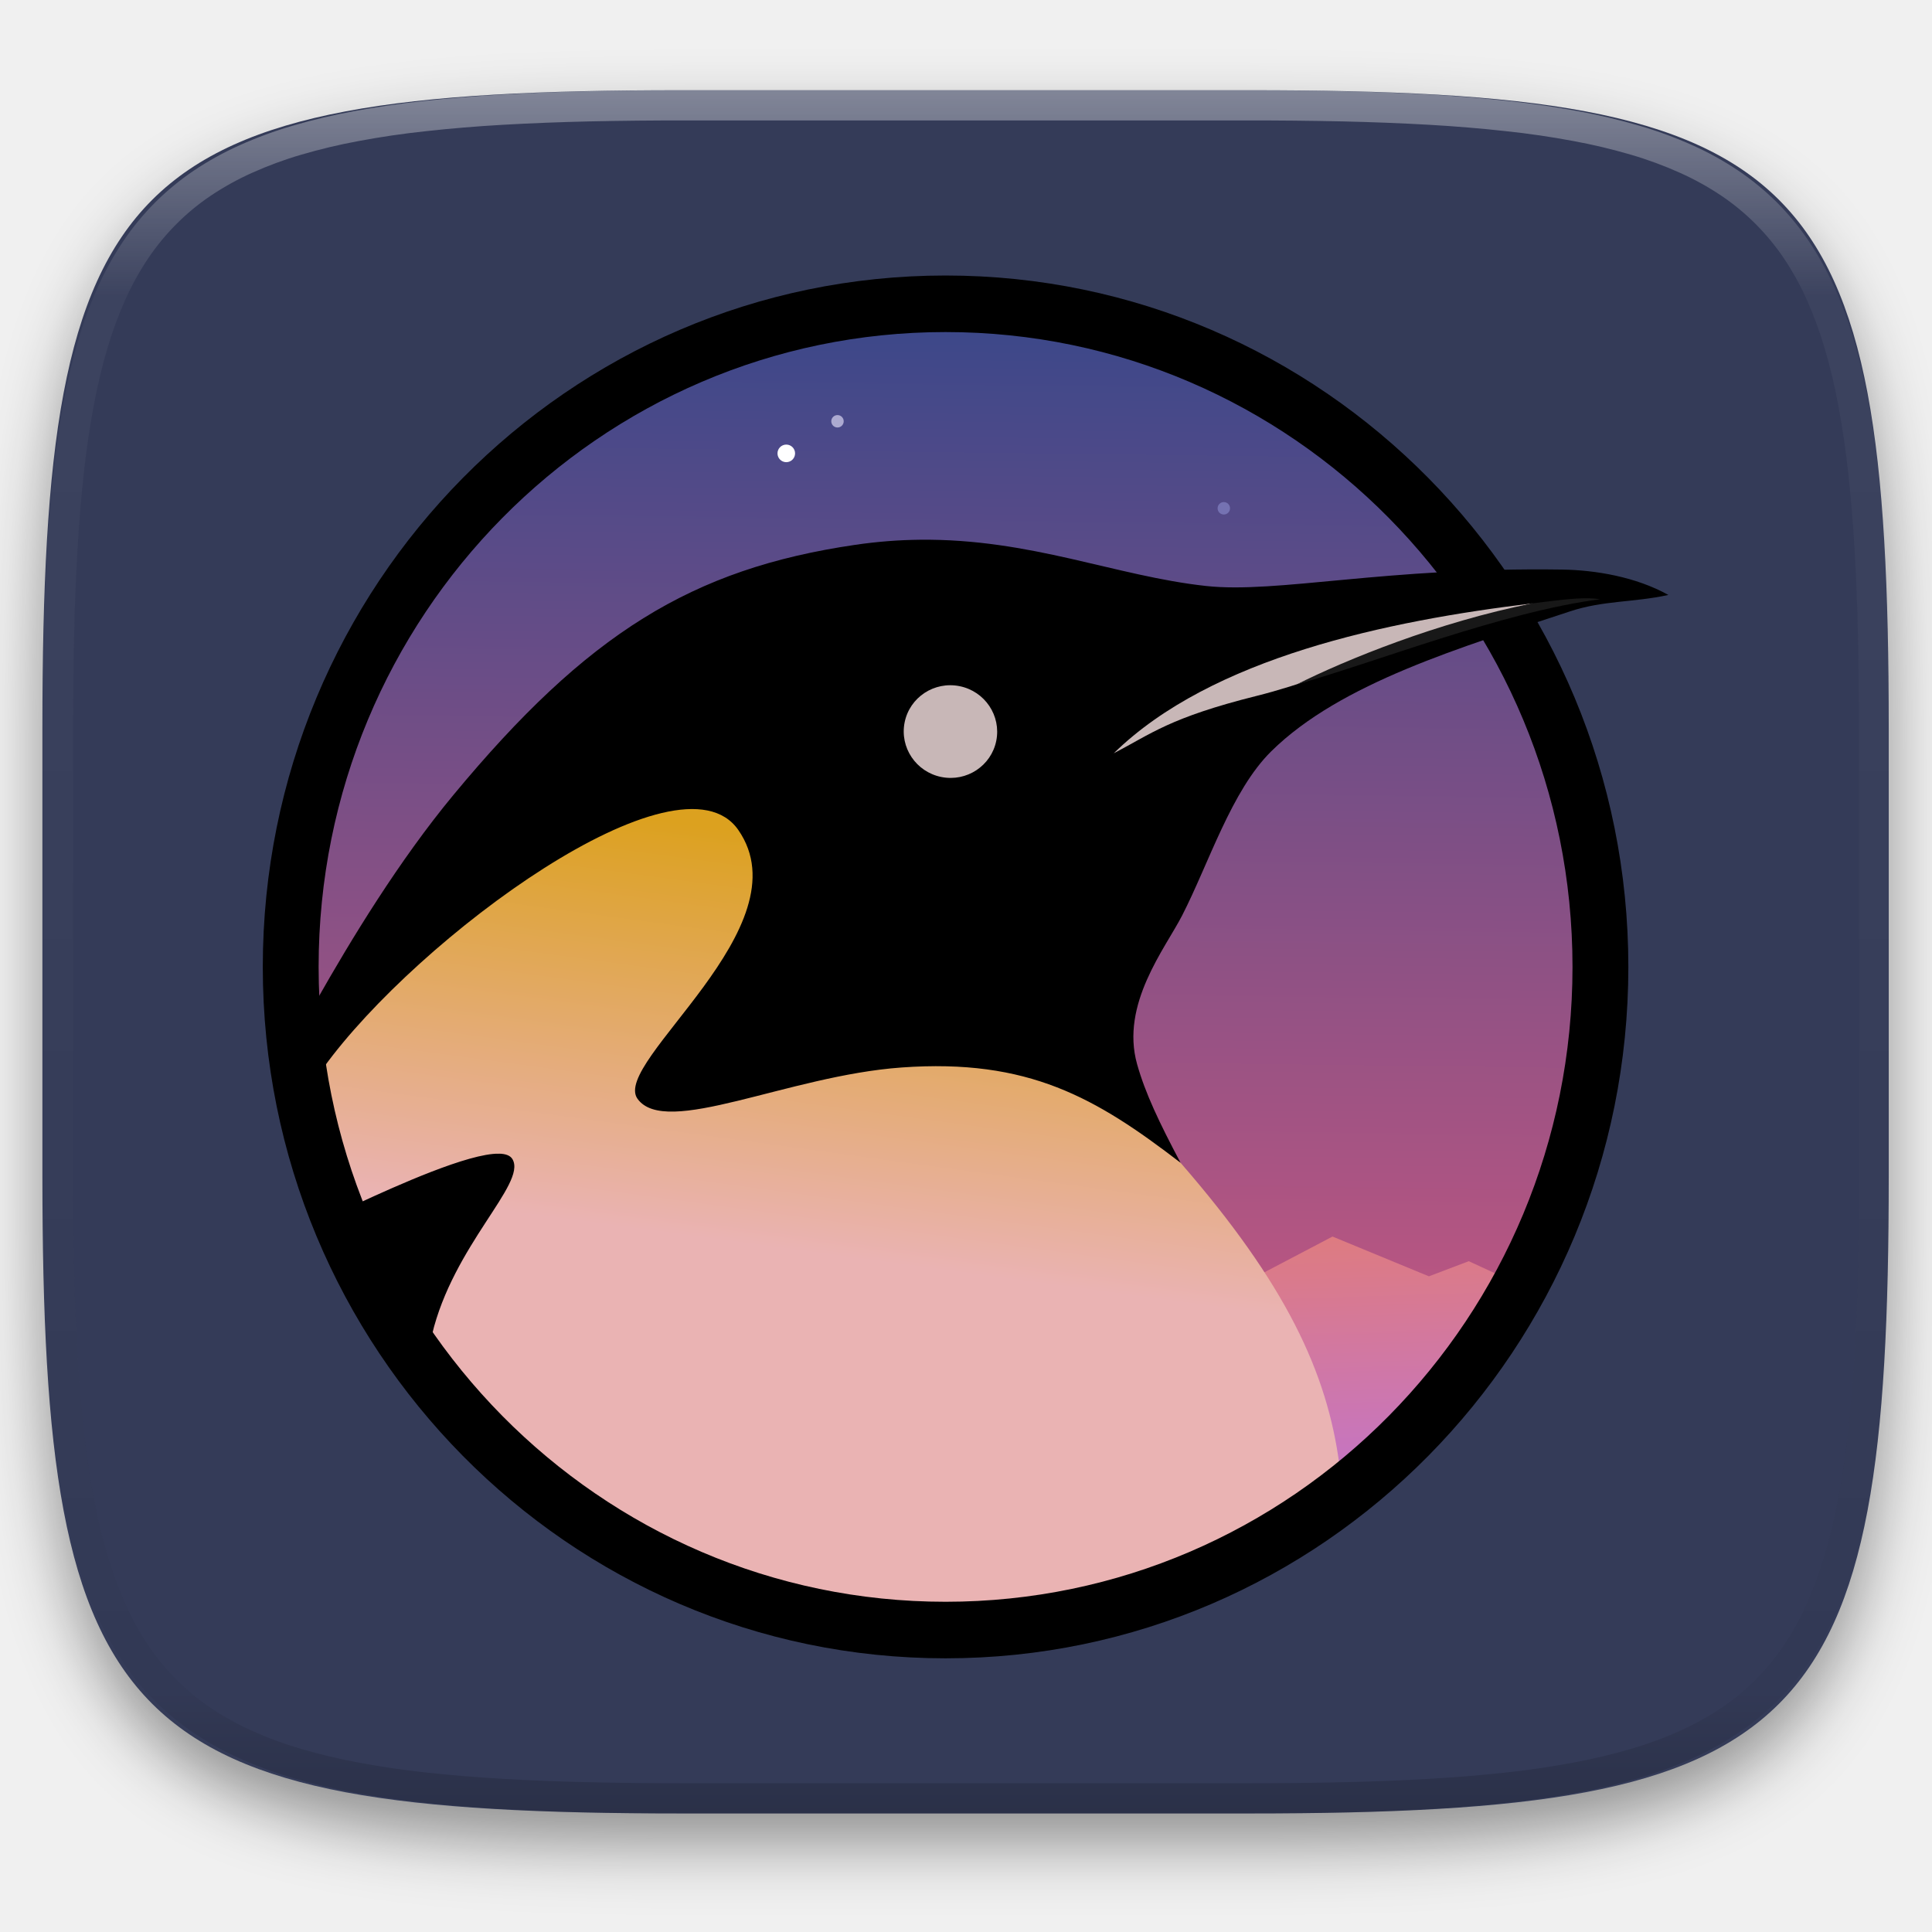
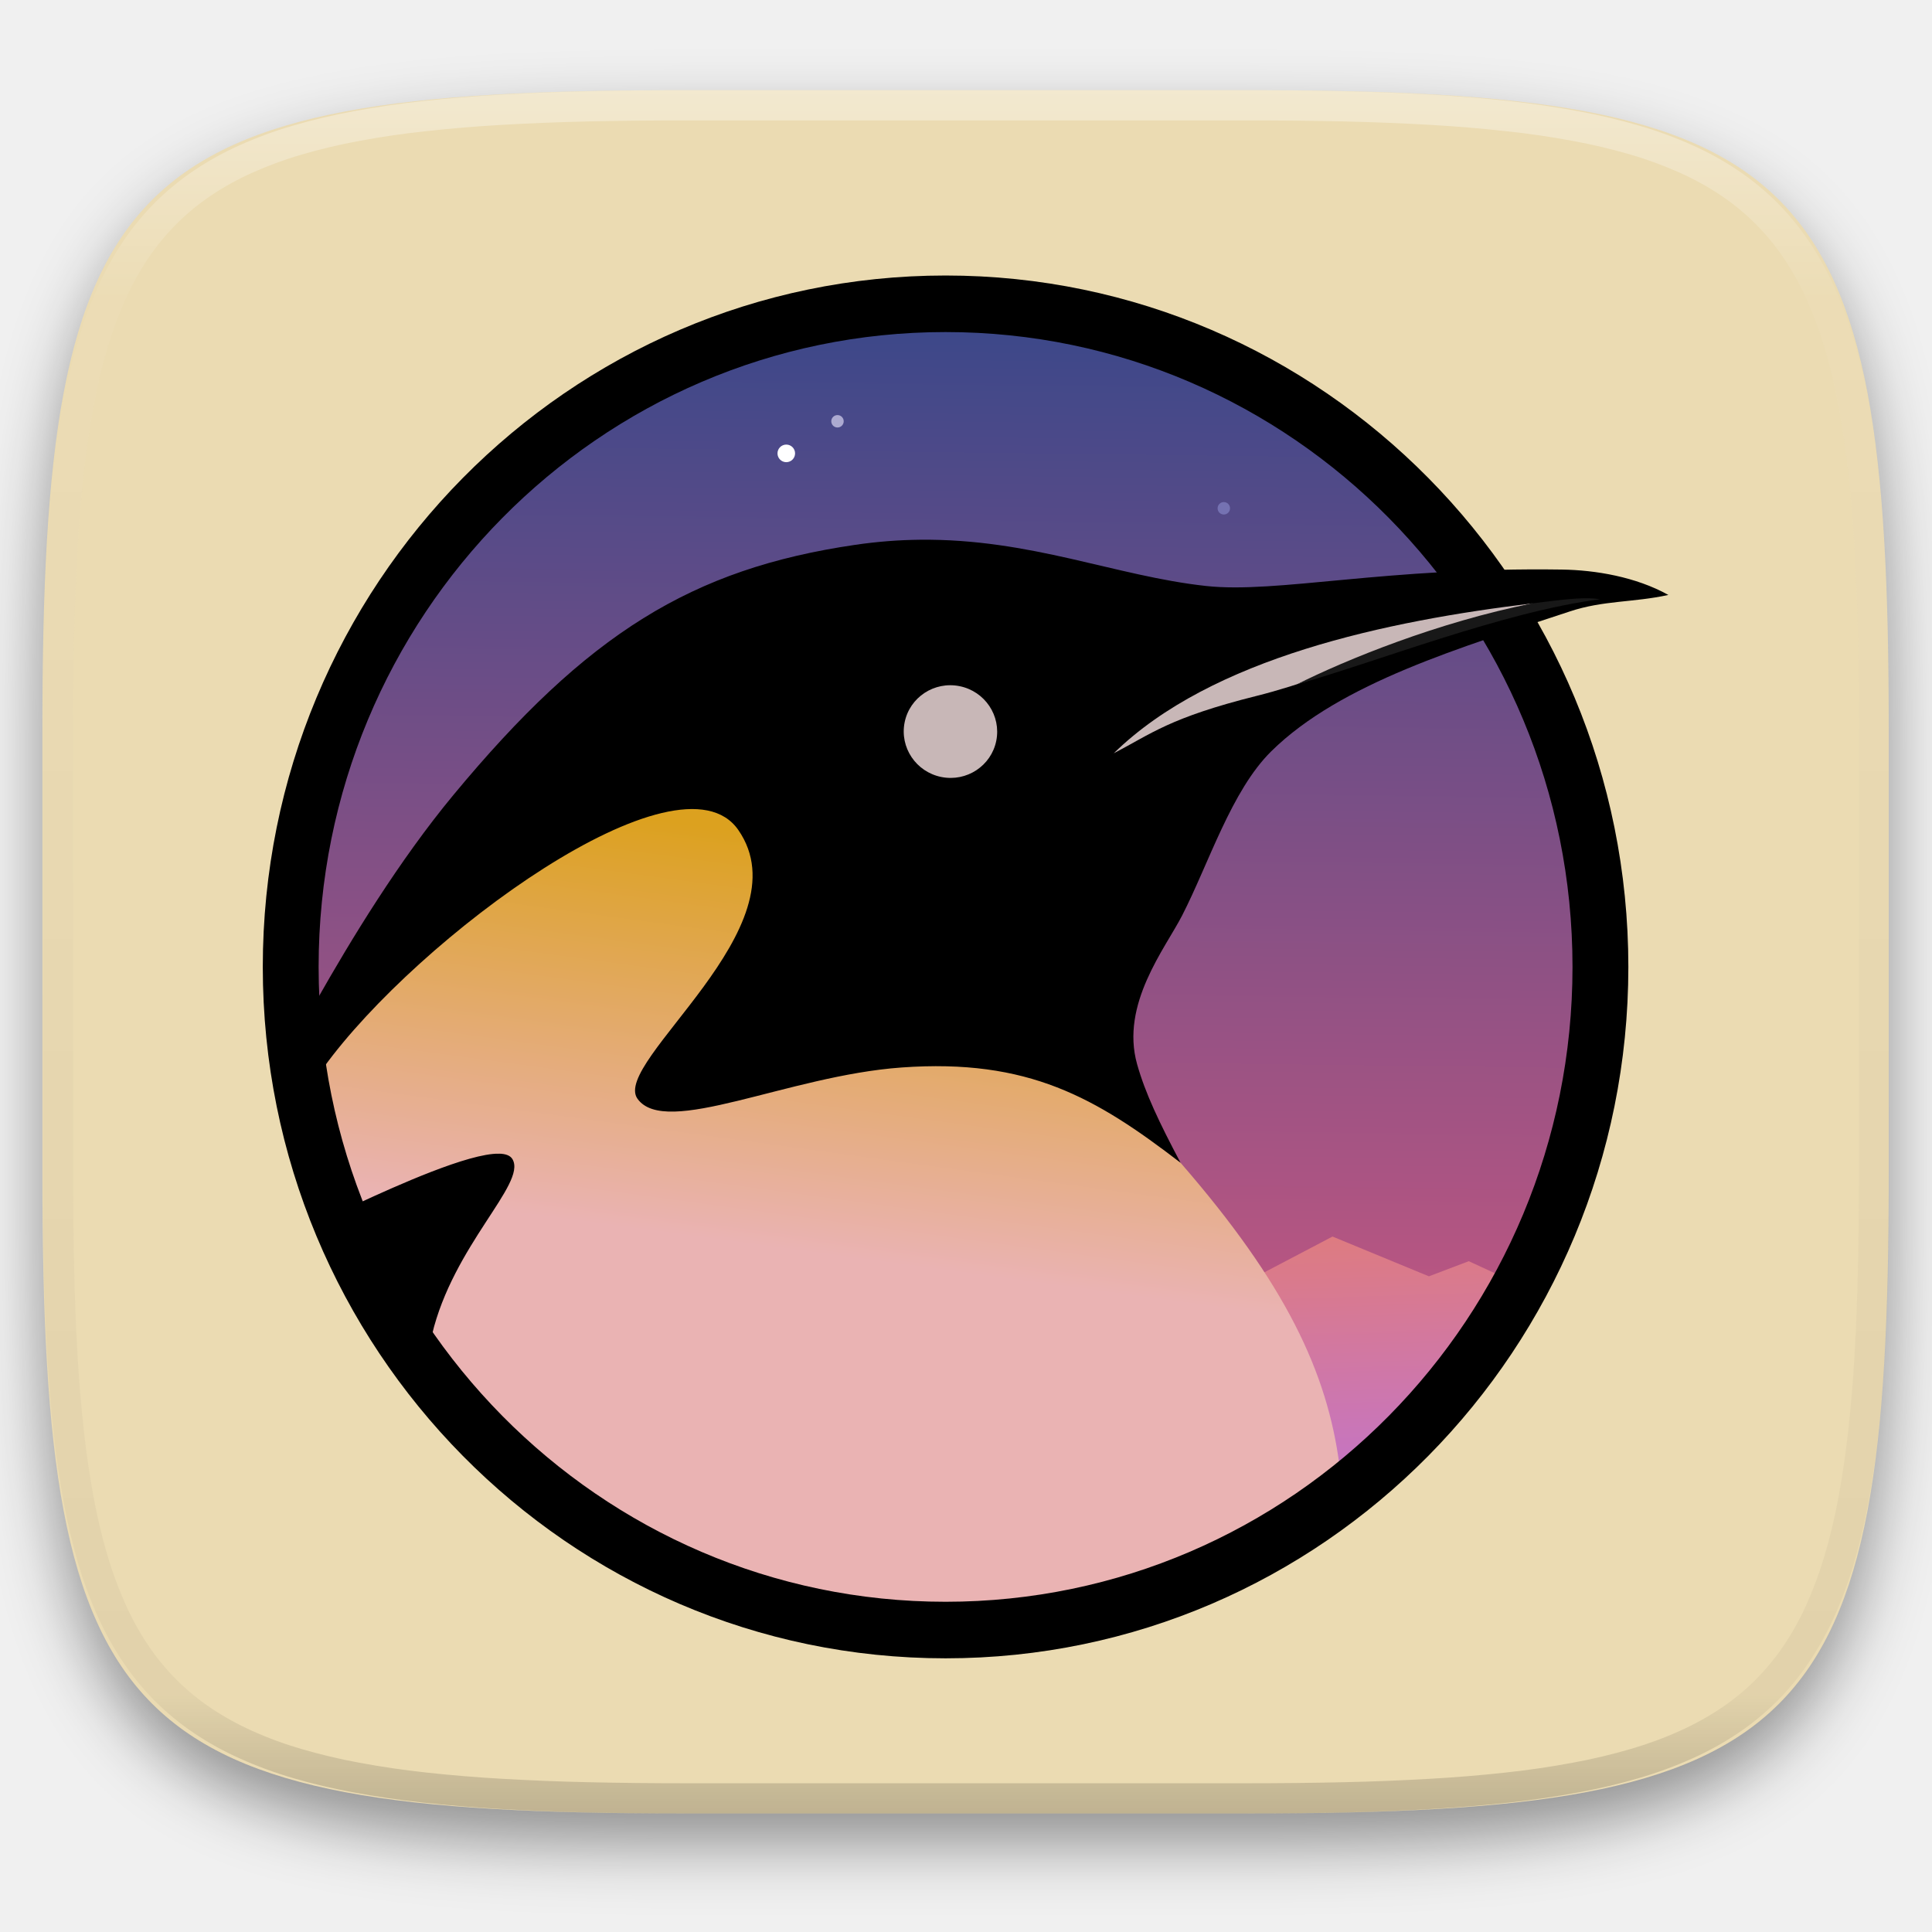
<svg xmlns="http://www.w3.org/2000/svg" xmlns:xlink="http://www.w3.org/1999/xlink" style="isolation:isolate" width="256" height="256" viewBox="0 0 256 256" version="1.1" id="svg44">
  <defs id="defs13">
    <filter id="rxmzpKZhS1Rg1bUBpXZWxPjgMjI9gn7l" width="1.084" height="1.108" x="-0.042" y="-0.045" color-interpolation-filters="sRGB" filterUnits="objectBoundingBox">
      <feGaussianBlur in="SourceGraphic" stdDeviation="4.294" id="feGaussianBlur2" />
      <feOffset dx="0" dy="4" result="pf_100_offsetBlur" id="feOffset4" />
      <feFlood flood-opacity=".4" id="feFlood6" />
      <feComposite in2="pf_100_offsetBlur" operator="in" result="pf_100_dropShadow" id="feComposite8" />
      <feBlend in="SourceGraphic" in2="pf_100_dropShadow" mode="normal" id="feBlend10" />
    </filter>
    <linearGradient xlink:href="#linearGradient4166" id="linearGradient4172" x1="1037.012" y1="589.114" x2="1043.105" y2="108.176" gradientUnits="userSpaceOnUse" gradientTransform="matrix(0.3235485,0,0,0.3235485,-174.6547,-11.20505)" />
    <linearGradient id="linearGradient4166">
      <stop style="stop-color:#c35781;stop-opacity:1" offset="0" id="stop4168" />
      <stop style="stop-color:#25458b;stop-opacity:1" offset="1" id="stop4170" />
    </linearGradient>
    <linearGradient xlink:href="#linearGradient4205" id="linearGradient4211" x1="1090.602" y1="651.764" x2="1082.986" y2="414.908" gradientUnits="userSpaceOnUse" gradientTransform="matrix(0.3235485,0,0,0.3235485,-174.6547,-11.20505)" />
    <linearGradient id="linearGradient4205">
      <stop style="stop-color:#bf73d3;stop-opacity:1" offset="0" id="stop4207" />
      <stop style="stop-color:#ff8428;stop-opacity:1" offset="1" id="stop4209" />
    </linearGradient>
    <linearGradient xlink:href="#linearGradient4160" id="linearGradient4167" x1="843.579" y1="376.568" x2="821.905" y2="536.675" gradientUnits="userSpaceOnUse" gradientTransform="matrix(0.3235485,0,0,0.3235485,-174.6547,-11.20505)" />
    <linearGradient id="linearGradient4160">
      <stop style="stop-color:#dca11f;stop-opacity:1" offset="0" id="stop4162" />
      <stop style="stop-color:#eab3b3;stop-opacity:1" offset="1" id="stop4164" />
    </linearGradient>
  </defs>
  <g filter="url(#rxmzpKZhS1Rg1bUBpXZWxPjgMjI9gn7l)" id="g22" style="fill:#343b58;fill-opacity:1">
    <linearGradient id="_lgradient_133" x1=".567" x2=".567" y1="1.071" y2="-.742" gradientTransform="matrix(244.648,0,0,228.338,5.619,11.952)" gradientUnits="userSpaceOnUse">
      <stop offset="0%" style="stop-color:#333333" id="stop15" />
      <stop offset="100%" style="stop-color:#4d4d4d" id="stop17" />
    </linearGradient>
-     <path fill="url(#_lgradient_133)" d="M 165.628 11.952 C 239.684 11.952 250.267 22.509 250.267 96.495 L 250.267 155.746 C 250.267 229.733 239.684 240.29 165.628 240.29 L 90.259 240.29 C 16.203 240.29 5.619 229.733 5.619 155.746 L 5.619 96.495 C 5.619 22.509 16.203 11.952 90.259 11.952 L 165.628 11.952 Z" id="path20" style="fill:#343b58;fill-opacity:1" />
+     <path fill="url(#_lgradient_133)" d="M 165.628 11.952 C 239.684 11.952 250.267 22.509 250.267 96.495 L 250.267 155.746 C 250.267 229.733 239.684 240.29 165.628 240.29 L 90.259 240.29 C 16.203 240.29 5.619 229.733 5.619 155.746 L 5.619 96.495 C 5.619 22.509 16.203 11.952 90.259 11.952 L 165.628 11.952 Z" id="path20" style="fill:#ebdbb2;fill-opacity:1" />
  </g>
  <linearGradient id="_lgradient_134" x1=".516" x2=".52" y1="1.651" y2="-.013" gradientTransform="matrix(145,0,0,145,55.5,55.5)" gradientUnits="userSpaceOnUse">
    <stop offset="0%" style="stop-color:#0575e6" id="stop24" />
    <stop offset="100%" style="stop-color:#00f260" id="stop26" />
  </linearGradient>
  <g opacity=".4" id="g42">
    <linearGradient id="_lgradient_135" x1=".517" x2=".517" y1="0" y2="1" gradientTransform="matrix(244.65,0,0,228.34,5.68,11.95)" gradientUnits="userSpaceOnUse">
      <stop offset="0%" style="stop-color:#ffffff" id="stop31" />
      <stop offset="12.5%" stop-opacity=".098" style="stop-color:#ffffff" id="stop33" />
      <stop offset="92.5%" stop-opacity=".098" style="stop-color:#000000" id="stop35" />
      <stop offset="100%" stop-opacity=".498" style="stop-color:#000000" id="stop37" />
    </linearGradient>
    <path fill="url(#_lgradient_135)" fill-rule="evenodd" d="M 165.068 11.951 C 169.396 11.941 173.724 11.991 178.052 12.089 C 181.927 12.167 185.803 12.315 189.678 12.541 C 193.131 12.737 196.583 13.022 200.026 13.395 C 203.085 13.73 206.144 14.181 209.174 14.741 C 211.889 15.243 214.574 15.881 217.22 16.657 C 219.62 17.355 221.971 18.219 224.243 19.241 C 226.358 20.184 228.384 21.304 230.302 22.591 C 232.142 23.829 233.863 25.244 235.437 26.806 C 237.001 28.378 238.417 30.088 239.656 31.925 C 240.945 33.841 242.066 35.865 243.02 37.967 C 244.043 40.247 244.909 42.585 245.617 44.972 C 246.394 47.615 247.034 50.297 247.535 53.009 C 248.096 56.035 248.548 59.081 248.883 62.136 C 249.257 65.575 249.542 69.014 249.739 72.462 C 249.965 76.323 250.112 80.194 250.201 84.055 C 250.289 88.378 250.339 92.701 250.329 97.014 L 250.329 155.226 C 250.339 159.549 250.289 163.862 250.201 168.185 C 250.112 172.056 249.965 175.917 249.739 179.778 C 249.542 183.226 249.257 186.675 248.883 190.104 C 248.548 193.159 248.096 196.215 247.535 199.241 C 247.034 201.943 246.394 204.625 245.617 207.268 C 244.909 209.655 244.043 212.003 243.02 214.273 C 242.066 216.385 240.945 218.399 239.656 220.315 C 238.417 222.152 237.001 223.872 235.437 225.434 C 233.863 226.996 232.142 228.411 230.302 229.649 C 228.384 230.936 226.358 232.056 224.243 232.999 C 221.971 234.021 219.62 234.885 217.22 235.593 C 214.574 236.369 211.889 237.007 209.174 237.499 C 206.144 238.068 203.085 238.51 200.026 238.845 C 196.583 239.218 193.131 239.503 189.678 239.699 C 185.803 239.925 181.927 240.073 178.052 240.161 C 173.724 240.249 169.396 240.299 165.068 240.289 L 90.942 240.289 C 86.614 240.299 82.286 240.249 77.958 240.161 C 74.083 240.073 70.207 239.925 66.332 239.699 C 62.879 239.503 59.427 239.218 55.984 238.845 C 52.925 238.51 49.866 238.068 46.836 237.499 C 44.121 237.007 41.436 236.369 38.79 235.593 C 36.39 234.885 34.039 234.021 31.767 232.999 C 29.652 232.056 27.626 230.936 25.708 229.649 C 23.868 228.411 22.147 226.996 20.573 225.434 C 19.009 223.872 17.593 222.152 16.354 220.315 C 15.065 218.399 13.944 216.385 12.99 214.273 C 11.967 212.003 11.101 209.655 10.393 207.268 C 9.616 204.625 8.976 201.943 8.475 199.241 C 7.914 196.215 7.462 193.159 7.127 190.104 C 6.753 186.675 6.468 183.226 6.271 179.778 C 6.045 175.917 5.898 172.056 5.809 168.185 C 5.721 163.862 5.671 159.549 5.681 155.226 L 5.681 97.014 C 5.671 92.701 5.721 88.378 5.809 84.055 C 5.898 80.194 6.045 76.323 6.271 72.462 C 6.468 69.014 6.753 65.575 7.127 62.136 C 7.462 59.081 7.914 56.035 8.475 53.009 C 8.976 50.297 9.616 47.615 10.393 44.972 C 11.101 42.585 11.967 40.247 12.99 37.967 C 13.944 35.865 15.065 33.841 16.354 31.925 C 17.593 30.088 19.009 28.378 20.573 26.806 C 22.147 25.244 23.868 23.829 25.708 22.591 C 27.626 21.304 29.652 20.184 31.767 19.241 C 34.039 18.219 36.39 17.355 38.79 16.657 C 41.436 15.881 44.121 15.243 46.836 14.741 C 49.866 14.181 52.925 13.73 55.984 13.395 C 59.427 13.022 62.879 12.737 66.332 12.541 C 70.207 12.315 74.083 12.167 77.958 12.089 C 82.286 11.991 86.614 11.941 90.942 11.951 L 165.068 11.951 Z M 165.078 15.96 C 169.376 15.95 173.675 15.999 177.973 16.087 C 181.8 16.176 185.626 16.323 189.452 16.539 C 192.836 16.736 196.219 17.011 199.583 17.384 C 202.554 17.699 205.515 18.131 208.446 18.681 C 211.023 19.153 213.58 19.762 216.099 20.499 C 218.322 21.147 220.495 21.953 222.6 22.896 C 224.509 23.751 226.338 24.763 228.069 25.922 C 229.692 27.013 231.207 28.26 232.594 29.646 C 233.981 31.031 235.23 32.544 236.332 34.165 C 237.492 35.894 238.506 37.712 239.361 39.608 C 240.306 41.72 241.112 43.892 241.761 46.102 C 242.509 48.617 243.109 51.162 243.591 53.736 C 244.132 56.664 244.565 59.611 244.889 62.578 C 245.263 65.938 245.539 69.308 245.735 72.688 C 245.952 76.51 246.109 80.322 246.188 84.144 C 246.276 88.437 246.325 92.721 246.325 97.014 C 246.325 97.014 246.325 97.014 246.325 97.014 L 246.325 155.226 C 246.325 155.226 246.325 155.226 246.325 155.226 C 246.325 159.519 246.276 163.803 246.188 168.096 C 246.109 171.918 245.952 175.74 245.735 179.552 C 245.539 182.932 245.263 186.302 244.889 189.672 C 244.565 192.629 244.132 195.576 243.591 198.504 C 243.109 201.078 242.509 203.623 241.761 206.138 C 241.112 208.358 240.306 210.52 239.361 212.632 C 238.506 214.528 237.492 216.356 236.332 218.075 C 235.23 219.706 233.981 221.219 232.594 222.604 C 231.207 223.98 229.692 225.227 228.069 226.318 C 226.338 227.477 224.509 228.489 222.6 229.344 C 220.495 230.297 218.322 231.093 216.099 231.741 C 213.58 232.478 211.023 233.087 208.446 233.559 C 205.515 234.109 202.554 234.541 199.583 234.865 C 196.219 235.229 192.836 235.514 189.452 235.701 C 185.626 235.917 181.8 236.074 177.973 236.153 C 173.675 236.251 169.376 236.29 165.078 236.29 C 165.078 236.29 165.078 236.29 165.068 236.29 L 90.942 236.29 C 90.932 236.29 90.932 236.29 90.932 236.29 C 86.634 236.29 82.335 236.251 78.037 236.153 C 74.21 236.074 70.384 235.917 66.558 235.701 C 63.174 235.514 59.791 235.229 56.427 234.865 C 53.456 234.541 50.495 234.109 47.564 233.559 C 44.987 233.087 42.43 232.478 39.911 231.741 C 37.688 231.093 35.515 230.297 33.41 229.344 C 31.501 228.489 29.672 227.477 27.941 226.318 C 26.318 225.227 24.803 223.98 23.416 222.604 C 22.029 221.219 20.78 219.706 19.678 218.075 C 18.518 216.356 17.504 214.528 16.649 212.632 C 15.704 210.52 14.898 208.358 14.249 206.138 C 13.501 203.623 12.901 201.078 12.419 198.504 C 11.878 195.576 11.445 192.629 11.121 189.672 C 10.747 186.302 10.472 182.932 10.275 179.552 C 10.058 175.74 9.901 171.918 9.822 168.096 C 9.734 163.803 9.685 159.519 9.685 155.226 C 9.685 155.226 9.685 155.226 9.685 155.226 L 9.685 97.014 C 9.685 97.014 9.685 97.014 9.685 97.014 C 9.685 92.721 9.734 88.437 9.822 84.144 C 9.901 80.322 10.058 76.51 10.275 72.688 C 10.472 69.308 10.747 65.938 11.121 62.578 C 11.445 59.611 11.878 56.664 12.419 53.736 C 12.901 51.162 13.501 48.617 14.249 46.102 C 14.898 43.892 15.704 41.72 16.649 39.608 C 17.504 37.712 18.518 35.894 19.678 34.165 C 20.78 32.544 22.029 31.031 23.416 29.646 C 24.803 28.26 26.318 27.013 27.941 25.922 C 29.672 24.763 31.501 23.751 33.41 22.896 C 35.515 21.953 37.688 21.147 39.911 20.499 C 42.43 19.762 44.987 19.153 47.564 18.681 C 50.495 18.131 53.456 17.699 56.427 17.384 C 59.791 17.011 63.174 16.736 66.558 16.539 C 70.384 16.323 74.21 16.176 78.037 16.087 C 82.335 15.999 86.634 15.95 90.932 15.96 C 90.932 15.96 90.932 15.96 90.942 15.96 L 165.068 15.96 C 165.078 15.96 165.078 15.96 165.078 15.96 Z" id="path40" />
  </g>
  <g id="g1599" transform="matrix(1.0349,0,0,1.0349,-4.465149,-4.471357)">
    <circle style="fill:url(#linearGradient4172);fill-opacity:1;stroke:none;stroke-width:0.324" id="path4164" cx="125.382" cy="128.121" r="85.65" />
    <path style="fill:url(#linearGradient4211);fill-opacity:1;fill-rule:evenodd;stroke:none;stroke-width:0.324px;stroke-linecap:butt;stroke-linejoin:miter;stroke-opacity:1" d="m 174.925,162.644 12.342,5.093 5.103,-1.937 6.556,3.019 -4.74,8.025 -17.38,17.951 -13.932,-25.826 z" id="path4201" />
    <path style="fill:url(#linearGradient4167);fill-opacity:1;fill-rule:evenodd;stroke:none;stroke-width:0.203px;stroke-linecap:butt;stroke-linejoin:miter;stroke-opacity:1" d="m 95.22,104.123 c -13.414,-1.138 -38.495,17.392 -49.756,35.196 5.518,40.424 39.617,70.545 79.917,70.59 18.336,-0.006 36.125,-6.329 50.441,-17.93 -1.558,-11.955 -6.901,-23.309 -20.353,-38.78 -16.414,-19.177 -41.634,-45.97 -60.25,-49.076 z" id="path3342" />
    <path style="fill:#000000;fill-opacity:1;fill-rule:evenodd;stroke:none;stroke-width:0.324px;stroke-linecap:butt;stroke-linejoin:miter;stroke-opacity:1" d="M 125.382,39.596 A 87.421,88.525 0 0 0 37.961,128.121 87.421,88.525 0 0 0 125.382,216.646 87.421,88.525 0 0 0 212.803,128.121 87.421,88.525 0 0 0 125.382,39.596 Z m 0,7.24 A 80.271,81.285 0 0 1 205.653,128.121 80.271,81.285 0 0 1 125.382,209.406 80.271,81.285 0 0 1 45.11,128.121 80.271,81.285 0 0 1 125.382,46.836 Z" id="path3453" />
    <path style="fill:#000000;fill-rule:evenodd;stroke:none;stroke-width:0.324px;stroke-linecap:butt;stroke-linejoin:miter;stroke-opacity:1" d="m 122.085,73.427 c -2.632,0.029 -5.381,0.228 -8.271,0.652 -20.9,3.066 -34.29,11.322 -51.446,32.026 -6.97,8.412 -13.13,18.551 -17.537,26.334 0.153,2.874 0.456,5.737 0.907,8.578 12.039,-16.661 45.557,-41.294 53.103,-30.434 8.64,12.434 -16.249,29.716 -12.908,34.414 3.58,5.033 19.259,-2.954 33.81,-3.999 16.245,-1.167 24.876,3.86 35.727,12.201 -2.733,-5.157 -4.525,-8.923 -5.565,-12.621 -2.161,-7.686 3.607,-14.831 5.764,-19.038 3.427,-6.683 6.313,-15.994 11.408,-21.021 8.917,-8.797 24.484,-13.35 38.239,-17.914 4.304,-1.428 8.12,-1.126 12.61,-2.109 -4.167,-2.326 -9.367,-3.187 -13.615,-3.25 -22.644,-0.335 -36.444,3.096 -45.582,2.101 -11.59,-1.262 -22.427,-6.077 -36.642,-5.92 z" id="path3481" />
    <ellipse style="fill:#c8b7b7;fill-opacity:1;stroke:none;stroke-width:0.302" id="path3485" cx="142.861" cy="71.207" rx="5.984" ry="5.931" transform="rotate(11.37703)" />
    <path id="path4068" d="m 146.912,100.772 c 4.8,-2.49 7.12,-4.56 18.332,-7.361 10.884,-2.719 24.423,-9.292 35.316,-11.843 -18.636,2.246 -41.121,6.947 -53.648,19.204 z" style="fill:#c8b7b7;fill-opacity:1;fill-rule:evenodd;stroke:none;stroke-width:0.235px;stroke-linecap:butt;stroke-linejoin:miter;stroke-opacity:1" />
    <path style="fill:#000000;fill-rule:evenodd;stroke:#000000;stroke-width:0.324px;stroke-linecap:butt;stroke-linejoin:miter;stroke-opacity:1" d="m 68.208,152.195 c -3.844,-0.068 -13.067,4.096 -17.792,6.273 a 80.769,81.788 0 0 0 9.044,16.737 c 2.718,-11.47 12.122,-19.432 10.321,-22.399 -0.249,-0.41 -0.801,-0.597 -1.574,-0.61 z" id="path4152" />
    <path style="fill:#181818;fill-opacity:1;fill-rule:evenodd;stroke:none;stroke-width:0.324px;stroke-linecap:butt;stroke-linejoin:miter;stroke-opacity:1" d="m 170.343,91.949 c 9.745,-2.716 26.558,-9.347 38.817,-10.894 -2.257,-0.421 -6.343,0.272 -8.601,0.513 -12.107,2.397 -23.924,7.224 -30.217,10.381 z" id="path4179" />
    <circle style="fill:#ffffff;fill-opacity:1;stroke:none;stroke-width:0.324;stroke-opacity:1" id="path4181" cx="104.988" cy="62.37" r="1.126" />
    <circle r="0.796" cy="58.261" cx="111.544" id="circle4187" style="fill:#acaad1;fill-opacity:1;stroke:none;stroke-width:0.324;stroke-opacity:1" />
    <circle style="fill:#7572b2;fill-opacity:1;stroke:none;stroke-width:0.324;stroke-opacity:1" id="circle4213" cx="161.008" cy="69.401" r="0.796" />
  </g>
</svg>
